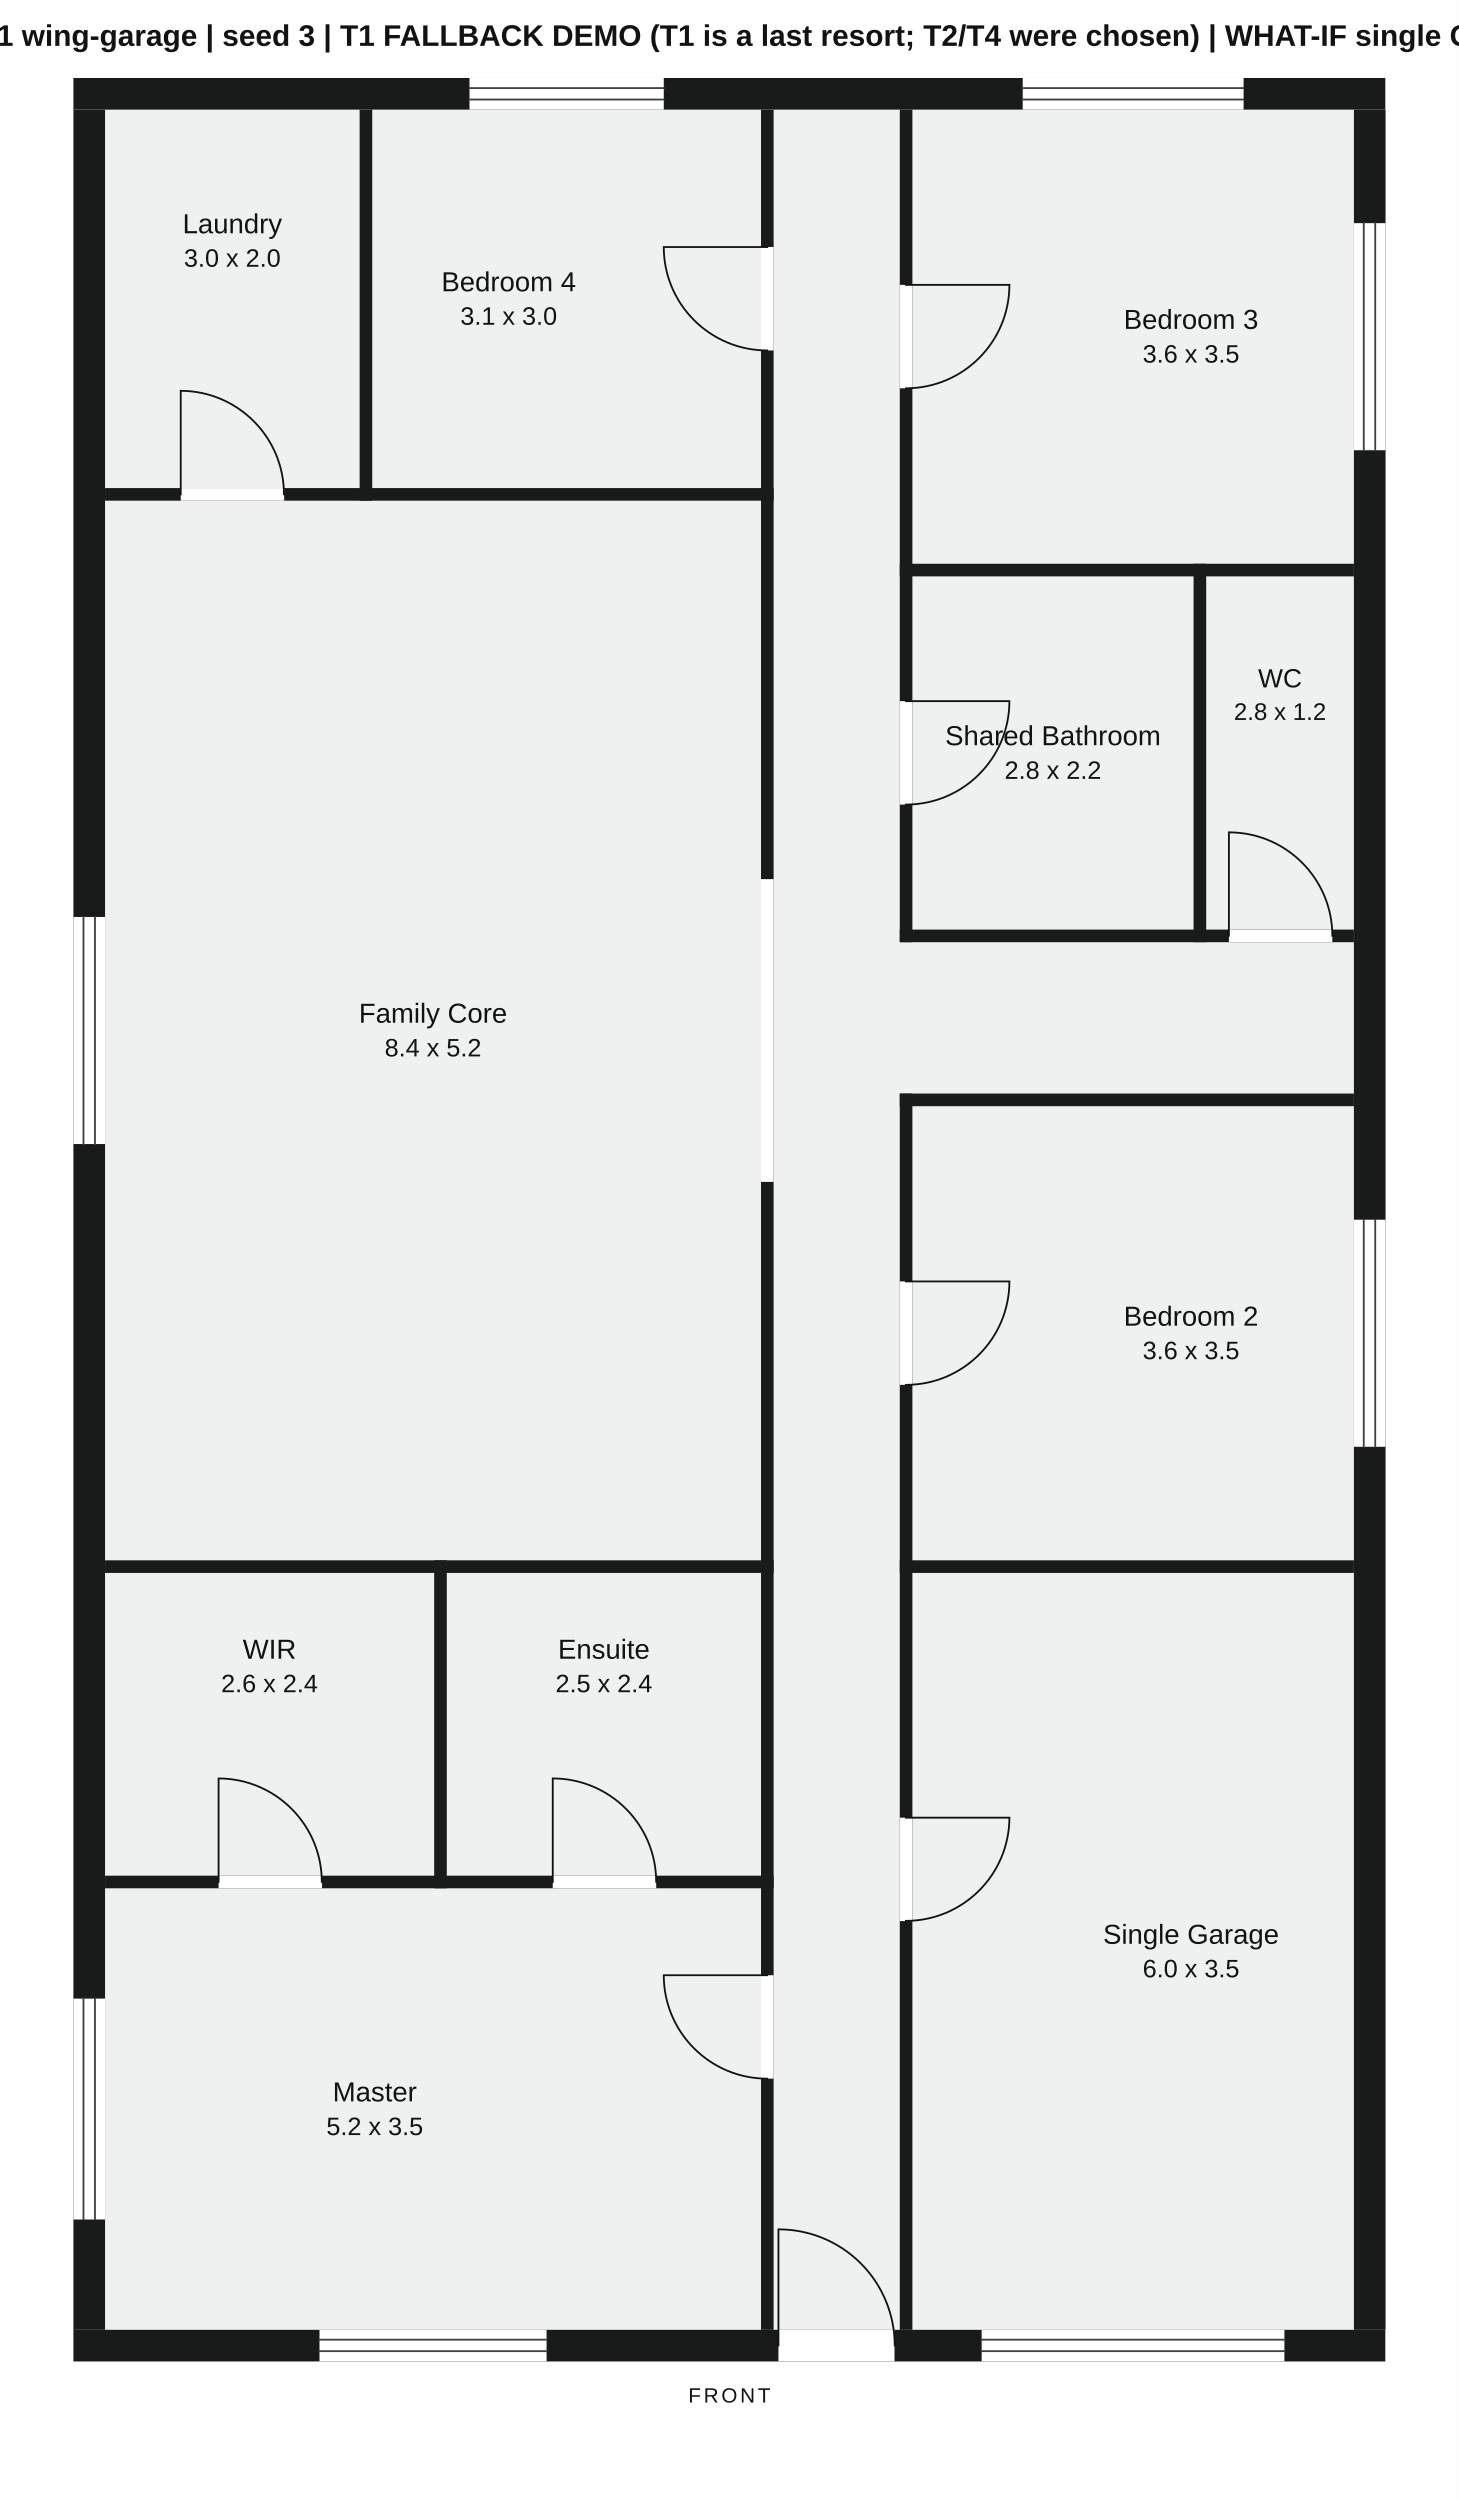
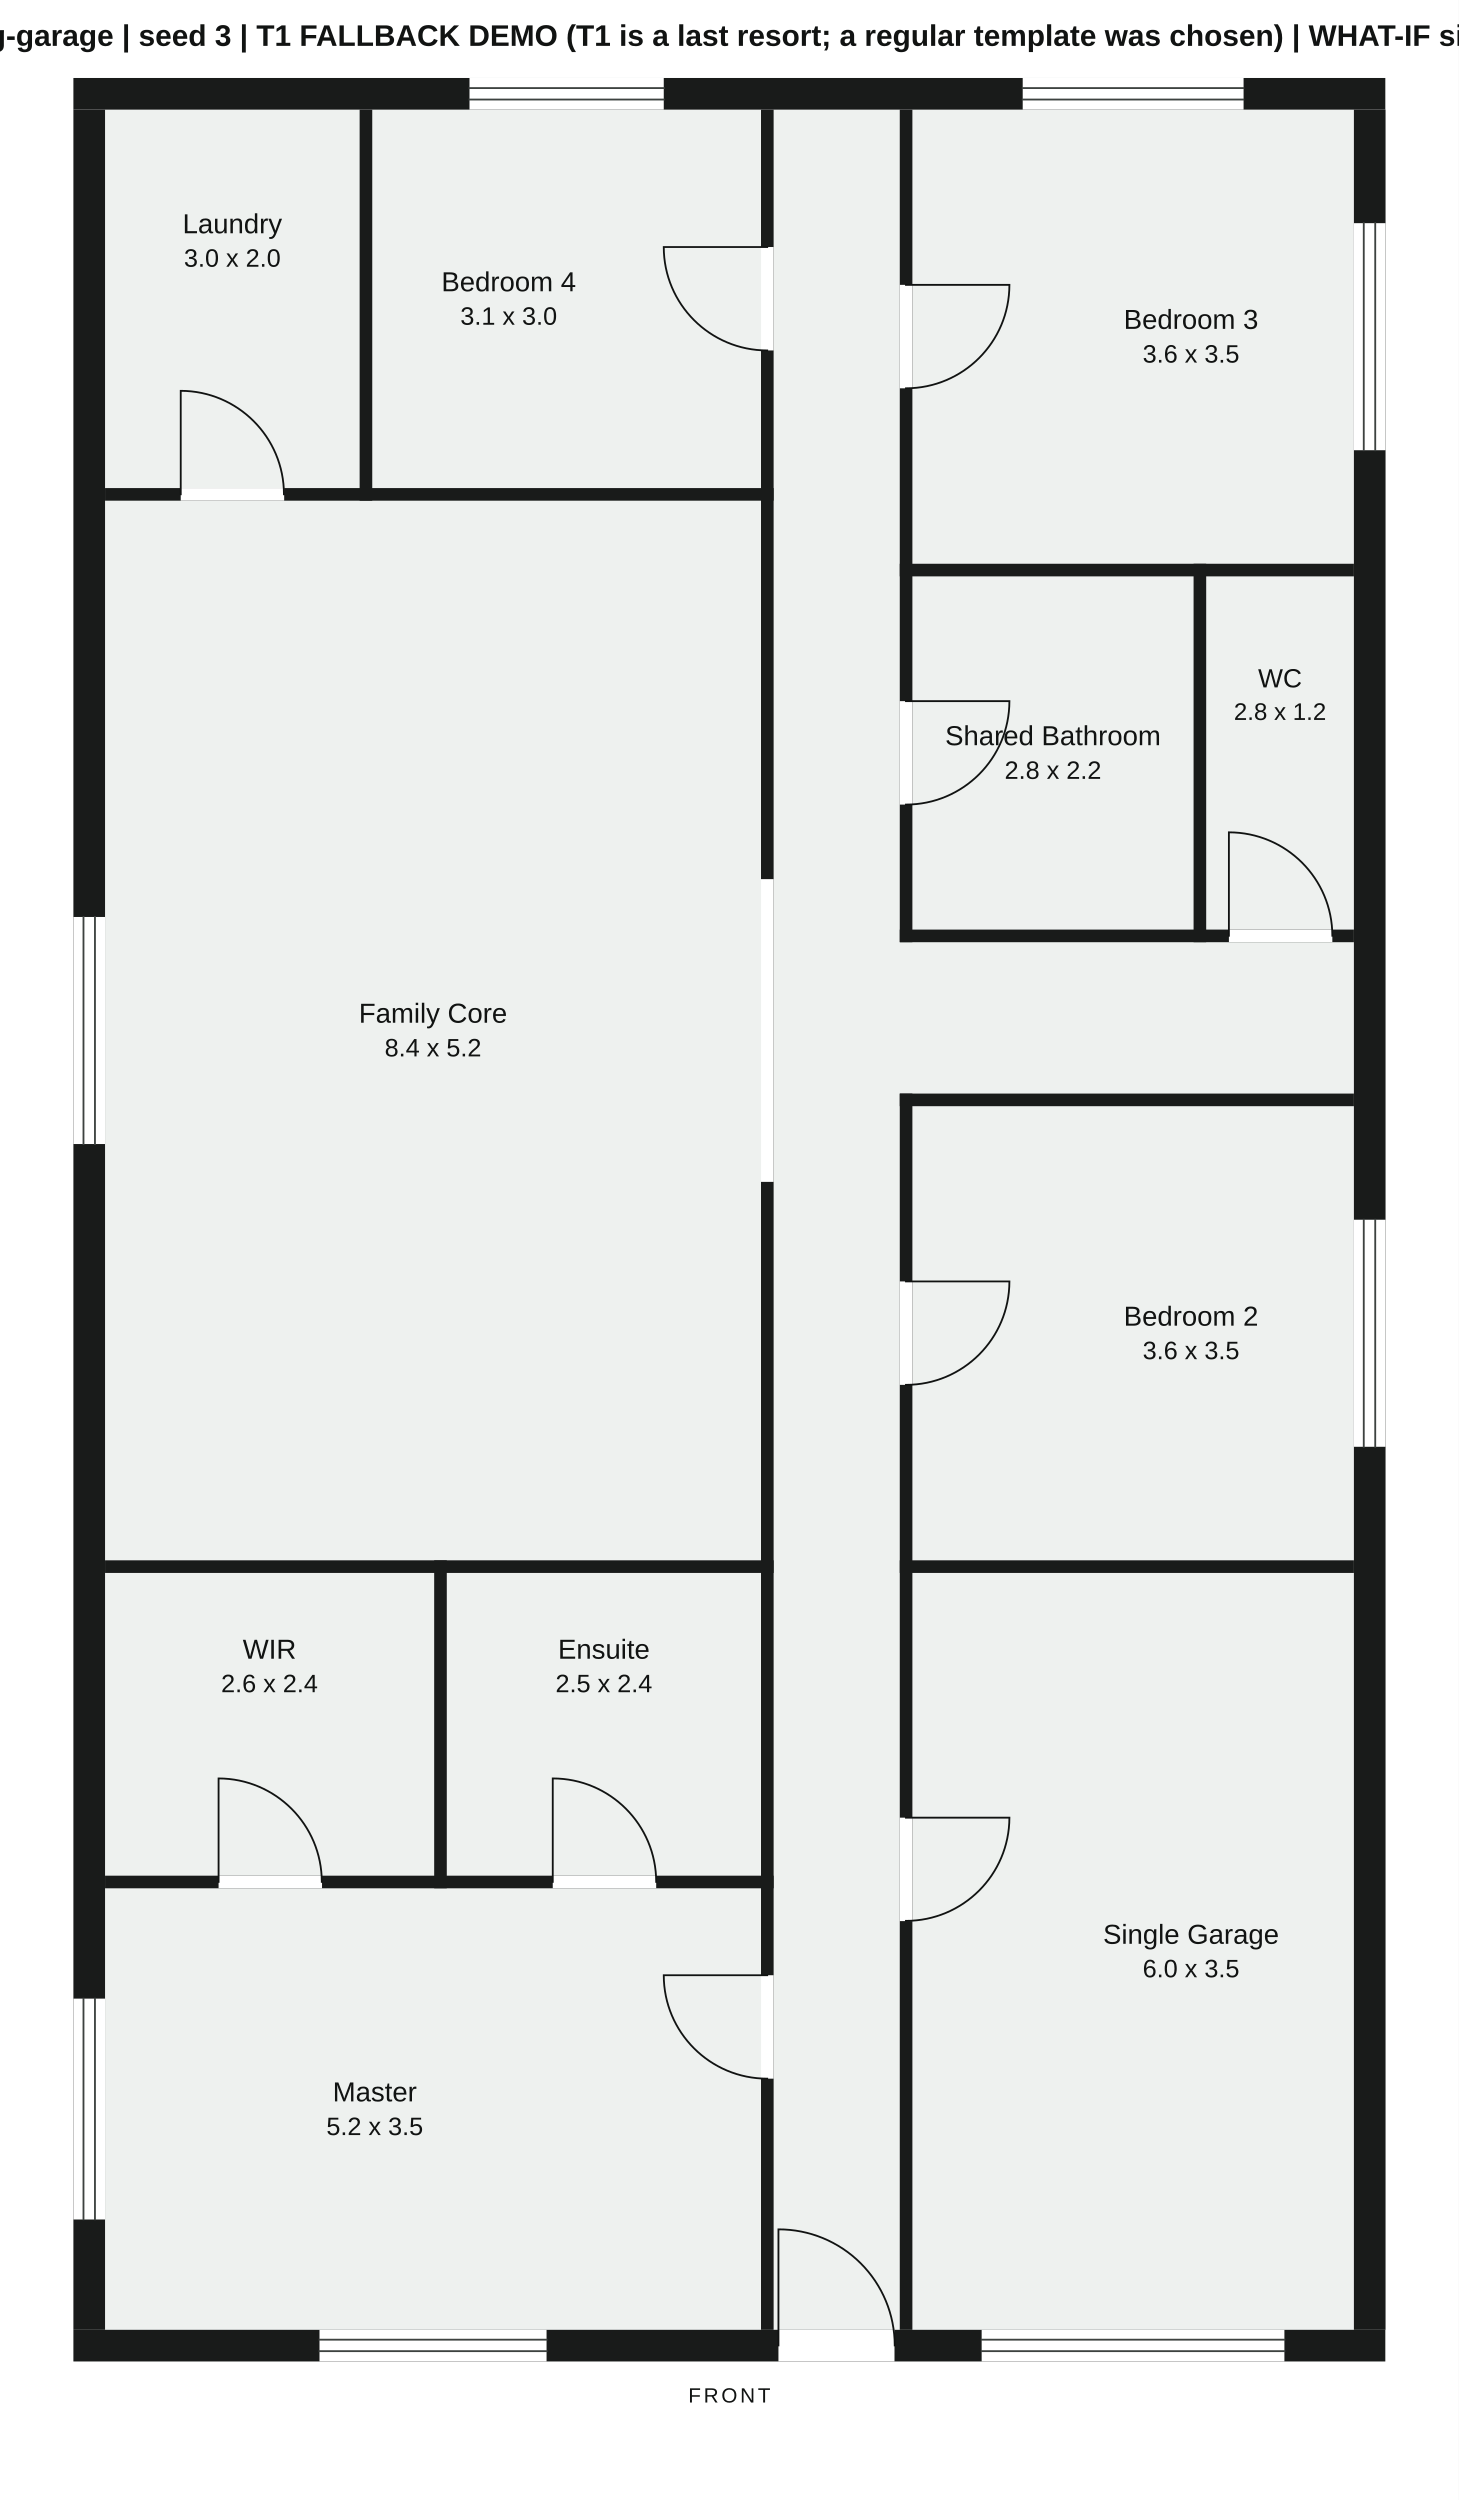
- <svg xmlns="http://www.w3.org/2000/svg" width="636" height="1090" viewBox="0 0 636 1090" role="img" aria-label="FIXTURE-A (no Alfresco in the program, D63) | T1 wing-garage | seed 3 | T1 FALLBACK DEMO (T1 is a last resort; T2/T4 were chosen) | WHAT-IF single Garage, not the brief | provisional · candidate 3-0" font-family="Arial, Helvetica, sans-serif" shape-rendering="geometricPrecision">
+ <svg xmlns="http://www.w3.org/2000/svg" width="636" height="1090" viewBox="0 0 636 1090" role="img" aria-label="FIXTURE-A (no Alfresco in the program, D63) | T1 wing-garage | seed 3 | T1 FALLBACK DEMO (T1 is a last resort; a regular template was chosen) | WHAT-IF single Garage, not the brief | provisional · candidate 3-0" font-family="Arial, Helvetica, sans-serif" shape-rendering="geometricPrecision">
  <rect width="100%" height="100%" fill="#fff" />
  <rect x="45.8" y="47.8" width="544.5" height="968.0" fill="#eef1ef" stroke="none" />
  <rect x="45.8" y="823.3" width="286.0" height="192.5" fill="#eef1ef" stroke="none" />
  <rect x="45.8" y="685.8" width="143.6" height="132.0" fill="#eef1ef" stroke="none" />
  <rect x="194.8" y="685.8" width="136.9" height="132.0" fill="#eef1ef" stroke="none" />
  <rect x="397.8" y="685.8" width="192.5" height="330.0" fill="#eef1ef" stroke="none" />
  <rect x="397.8" y="482.3" width="192.5" height="198.0" fill="#eef1ef" stroke="none" />
  <rect x="397.8" y="251.3" width="122.7" height="154.0" fill="#eef1ef" stroke="none" />
  <rect x="525.9" y="251.3" width="64.3" height="154.0" fill="#eef1ef" stroke="none" />
  <rect x="397.8" y="47.8" width="192.5" height="198.0" fill="#eef1ef" stroke="none" />
  <rect x="45.8" y="218.3" width="286.0" height="462.0" fill="#eef1ef" stroke="none" />
  <rect x="45.8" y="47.8" width="111.1" height="165.0" fill="#eef1ef" stroke="none" />
  <rect x="162.3" y="47.8" width="169.4" height="165.0" fill="#eef1ef" stroke="none" />
  <rect x="337.3" y="944.3" width="55.0" height="71.5" fill="#eef1ef" stroke="none" />
  <rect x="337.3" y="47.8" width="55.0" height="896.5" fill="#eef1ef" stroke="none" />
  <rect x="397.8" y="410.8" width="192.5" height="66.0" fill="#eef1ef" stroke="none" />
  <rect x="367.5" y="410.8" width="55.0" height="66.0" fill="#eef1ef" stroke="none" />
  <rect x="32.0" y="34.0" width="572.0" height="13.8" fill="#191b1a" stroke="none" />
  <rect x="32.0" y="1015.8" width="572.0" height="13.8" fill="#191b1a" stroke="none" />
  <rect x="32.0" y="47.8" width="13.8" height="968.0" fill="#191b1a" stroke="none" />
  <rect x="590.3" y="47.8" width="13.8" height="968.0" fill="#191b1a" stroke="none" />
  <rect x="331.8" y="47.8" width="5.5" height="968.0" fill="#191b1a" stroke="none" />
  <rect x="189.3" y="680.3" width="5.5" height="143.0" fill="#191b1a" stroke="none" />
  <rect x="392.3" y="47.8" width="5.5" height="363.0" fill="#191b1a" stroke="none" />
  <rect x="392.3" y="476.8" width="5.5" height="539.0" fill="#191b1a" stroke="none" />
  <rect x="520.4" y="245.8" width="5.5" height="165.0" fill="#191b1a" stroke="none" />
  <rect x="156.8" y="47.8" width="5.5" height="170.5" fill="#191b1a" stroke="none" />
  <rect x="45.8" y="817.8" width="291.5" height="5.5" fill="#191b1a" stroke="none" />
  <rect x="45.8" y="680.3" width="291.5" height="5.5" fill="#191b1a" stroke="none" />
  <rect x="392.3" y="680.3" width="198.0" height="5.5" fill="#191b1a" stroke="none" />
  <rect x="392.3" y="476.8" width="198.0" height="5.5" fill="#191b1a" stroke="none" />
  <rect x="392.3" y="245.8" width="198.0" height="5.5" fill="#191b1a" stroke="none" />
  <rect x="392.3" y="405.3" width="198.0" height="5.5" fill="#191b1a" stroke="none" />
  <rect x="45.8" y="212.8" width="291.5" height="5.5" fill="#191b1a" stroke="none" />
  <g class="presentational-window" data-room-id="master">
    <rect x="139.3" y="1015.8" width="99.0" height="13.8" fill="#fff" stroke="none" />
    <line x1="139.3" y1="1020.1" x2="238.3" y2="1020.1" stroke="#3d4240" stroke-width="0.8" stroke-linecap="square" />
    <line x1="139.3" y1="1025.1" x2="238.3" y2="1025.1" stroke="#3d4240" stroke-width="0.8" stroke-linecap="square" />
  </g>
  <g class="presentational-window" data-room-id="master">
    <rect x="32.0" y="871.4" width="13.8" height="96.3" fill="#fff" stroke="none" />
    <line x1="36.4" y1="871.4" x2="36.4" y2="967.6" stroke="#3d4240" stroke-width="0.8" stroke-linecap="square" />
    <line x1="41.4" y1="871.4" x2="41.4" y2="967.6" stroke="#3d4240" stroke-width="0.8" stroke-linecap="square" />
  </g>
  <g class="presentational-window" data-room-id="bed2">
    <rect x="590.3" y="531.8" width="13.8" height="99.0" fill="#fff" stroke="none" />
    <line x1="594.6" y1="531.8" x2="594.6" y2="630.8" stroke="#3d4240" stroke-width="0.8" stroke-linecap="square" />
    <line x1="599.6" y1="531.8" x2="599.6" y2="630.8" stroke="#3d4240" stroke-width="0.8" stroke-linecap="square" />
  </g>
  <g class="presentational-window" data-room-id="bed3">
    <rect x="445.9" y="34.0" width="96.3" height="13.8" fill="#fff" stroke="none" />
    <line x1="445.9" y1="38.4" x2="542.1" y2="38.4" stroke="#3d4240" stroke-width="0.8" stroke-linecap="square" />
    <line x1="445.9" y1="43.4" x2="542.1" y2="43.4" stroke="#3d4240" stroke-width="0.8" stroke-linecap="square" />
  </g>
  <g class="presentational-window" data-room-id="bed3">
    <rect x="590.3" y="97.3" width="13.8" height="99.0" fill="#fff" stroke="none" />
    <line x1="594.6" y1="97.3" x2="594.6" y2="196.3" stroke="#3d4240" stroke-width="0.8" stroke-linecap="square" />
    <line x1="599.6" y1="97.3" x2="599.6" y2="196.3" stroke="#3d4240" stroke-width="0.8" stroke-linecap="square" />
  </g>
  <g class="presentational-window" data-room-id="core">
    <rect x="32.0" y="399.8" width="13.8" height="99.0" fill="#fff" stroke="none" />
    <line x1="36.4" y1="399.8" x2="36.4" y2="498.8" stroke="#3d4240" stroke-width="0.8" stroke-linecap="square" />
    <line x1="41.4" y1="399.8" x2="41.4" y2="498.8" stroke="#3d4240" stroke-width="0.8" stroke-linecap="square" />
  </g>
  <g class="presentational-window" data-room-id="bed4">
    <rect x="204.7" y="34.0" width="84.7" height="13.8" fill="#fff" stroke="none" />
    <line x1="204.7" y1="38.4" x2="289.4" y2="38.4" stroke="#3d4240" stroke-width="0.8" stroke-linecap="square" />
    <line x1="204.7" y1="43.4" x2="289.4" y2="43.4" stroke="#3d4240" stroke-width="0.8" stroke-linecap="square" />
  </g>
  <g data-door-id="D-master" data-door-style="swing">
    <rect x="331.8" y="861.2" width="5.5" height="45.1" fill="#fff" stroke="none" />
    <path d="M334.5 861.2 L289.4 861.2 M334.5 906.3 A45.1 45.1 0 0 1 289.4 861.2" fill="none" stroke="#111312" stroke-width="0.8" stroke-linecap="square" />
  </g>
  <g data-door-id="D-wir" data-door-style="swing">
    <rect x="95.3" y="817.8" width="45.1" height="5.5" fill="#fff" stroke="none" />
    <path d="M95.3 820.5 L95.3 775.4 M140.3 820.5 A45.1 45.1 0 0 0 95.3 775.4" fill="none" stroke="#111312" stroke-width="0.8" stroke-linecap="square" />
  </g>
  <g data-door-id="D-ensuite" data-door-style="swing">
    <rect x="241.0" y="817.8" width="45.1" height="5.5" fill="#fff" stroke="none" />
    <path d="M241.0 820.5 L241.0 775.4 M286.1 820.5 A45.1 45.1 0 0 0 241.0 775.4" fill="none" stroke="#111312" stroke-width="0.8" stroke-linecap="square" />
  </g>
  <g data-door-id="D-garage" data-door-style="swing">
    <rect x="392.3" y="792.5" width="5.5" height="45.1" fill="#fff" stroke="none" />
    <path d="M395.0 792.5 L440.1 792.5 M395.0 837.5 A45.1 45.1 0 0 0 440.1 792.5" fill="none" stroke="#111312" stroke-width="0.8" stroke-linecap="square" />
  </g>
  <g data-door-id="D-bed2" data-door-style="swing">
    <rect x="392.3" y="558.7" width="5.5" height="45.1" fill="#fff" stroke="none" />
    <path d="M395.0 558.7 L440.1 558.7 M395.0 603.8 A45.1 45.1 0 0 0 440.1 558.7" fill="none" stroke="#111312" stroke-width="0.8" stroke-linecap="square" />
  </g>
  <g data-door-id="D-bath" data-door-style="swing">
    <rect x="392.3" y="305.7" width="5.5" height="45.1" fill="#fff" stroke="none" />
    <path d="M395.0 305.7 L440.1 305.7 M395.0 350.8 A45.1 45.1 0 0 0 440.1 305.7" fill="none" stroke="#111312" stroke-width="0.8" stroke-linecap="square" />
  </g>
  <g data-door-id="D-wc" data-door-style="swing">
    <rect x="535.8" y="405.3" width="45.1" height="5.5" fill="#fff" stroke="none" />
    <path d="M535.8 408.0 L535.8 362.9 M580.9 408.0 A45.1 45.1 0 0 0 535.8 362.9" fill="none" stroke="#111312" stroke-width="0.8" stroke-linecap="square" />
  </g>
  <g data-door-id="D-bed3" data-door-style="swing">
    <rect x="392.3" y="124.2" width="5.5" height="45.1" fill="#fff" stroke="none" />
    <path d="M395.0 124.2 L440.1 124.2 M395.0 169.3 A45.1 45.1 0 0 0 440.1 124.2" fill="none" stroke="#111312" stroke-width="0.8" stroke-linecap="square" />
  </g>
  <g data-door-id="D-laundry" data-door-style="swing">
    <rect x="78.8" y="212.8" width="45.1" height="5.5" fill="#fff" stroke="none" />
    <path d="M78.8 215.5 L78.8 170.4 M123.8 215.5 A45.1 45.1 0 0 0 78.8 170.4" fill="none" stroke="#111312" stroke-width="0.8" stroke-linecap="square" />
  </g>
  <g data-door-id="D-bed4" data-door-style="swing">
    <rect x="331.8" y="107.7" width="5.5" height="45.1" fill="#fff" stroke="none" />
    <path d="M334.5 107.7 L289.4 107.7 M334.5 152.8 A45.1 45.1 0 0 1 289.4 107.7" fill="none" stroke="#111312" stroke-width="0.8" stroke-linecap="square" />
  </g>
  <g data-door-id="C-H-stem-core" data-door-style="cased">
    <rect x="331.8" y="383.3" width="5.5" height="132.0" fill="#fff" stroke="none" />
  </g>
  <g data-door-id="D-front" data-door-style="swing">
    <rect x="339.4" y="1015.8" width="50.6" height="13.8" fill="#fff" stroke="none" />
    <path d="M339.4 1022.6 L339.4 972.0 M390.1 1022.6 A50.6 50.6 0 0 0 339.4 972.0" fill="none" stroke="#111312" stroke-width="0.8" stroke-linecap="square" />
  </g>
  <g data-door-id="D-vehicle" data-door-style="vehicle">
    <rect x="428.0" y="1015.8" width="132.0" height="13.8" fill="#fff" stroke="none" />
    <line x1="428.0" y1="1020.1" x2="560.0" y2="1020.1" stroke="#3d4240" stroke-width="0.8" stroke-linecap="square" />
    <line x1="428.0" y1="1025.1" x2="560.0" y2="1025.1" stroke="#3d4240" stroke-width="0.8" stroke-linecap="square" />
  </g>
  <g class="room-label" data-room-id="master">
    <text x="163.4" y="916.2" font-size="12.0" font-weight="500" text-anchor="middle" fill="#111312">Master</text>
    <text x="163.4" y="930.9" font-size="11.0" text-anchor="middle" fill="#111312">5.2 x 3.5</text>
  </g>
  <g class="room-label" data-room-id="wir">
    <text x="117.5" y="723.2" font-size="12.0" font-weight="500" text-anchor="middle" fill="#111312">WIR</text>
    <text x="117.5" y="737.8" font-size="11.0" text-anchor="middle" fill="#111312">2.6 x 2.4</text>
  </g>
  <g class="room-label" data-room-id="ensuite">
    <text x="263.3" y="723.2" font-size="12.0" font-weight="500" text-anchor="middle" fill="#111312">Ensuite</text>
    <text x="263.3" y="737.8" font-size="11.0" text-anchor="middle" fill="#111312">2.5 x 2.4</text>
  </g>
  <g class="room-label" data-room-id="garage">
    <text x="519.3" y="847.5" font-size="12.0" font-weight="500" text-anchor="middle" fill="#111312">Single Garage</text>
    <text x="519.3" y="862.1" font-size="11.0" text-anchor="middle" fill="#111312">6.0 x 3.5</text>
  </g>
  <g class="room-label" data-room-id="bed2">
    <text x="519.3" y="578.0" font-size="12.0" font-weight="500" text-anchor="middle" fill="#111312">Bedroom 2</text>
    <text x="519.3" y="592.6" font-size="11.0" text-anchor="middle" fill="#111312">3.6 x 3.5</text>
  </g>
  <g class="room-label" data-room-id="bath">
    <text x="459.1" y="324.9" font-size="12.0" font-weight="500" text-anchor="middle" fill="#111312">Shared Bathroom</text>
    <text x="459.1" y="339.6" font-size="11.0" text-anchor="middle" fill="#111312">2.8 x 2.2</text>
  </g>
  <g class="room-label" data-room-id="wc">
    <text x="558.1" y="299.7" font-size="11.5" font-weight="500" text-anchor="middle" fill="#111312">WC</text>
    <text x="558.1" y="313.9" font-size="10.5" text-anchor="middle" fill="#111312">2.8 x 1.2</text>
  </g>
  <g class="room-label" data-room-id="bed3">
    <text x="519.3" y="143.4" font-size="12.0" font-weight="500" text-anchor="middle" fill="#111312">Bedroom 3</text>
    <text x="519.3" y="158.1" font-size="11.0" text-anchor="middle" fill="#111312">3.6 x 3.5</text>
  </g>
  <g class="room-label" data-room-id="core">
    <text x="188.8" y="445.9" font-size="12.0" font-weight="500" text-anchor="middle" fill="#111312">Family Core</text>
    <text x="188.8" y="460.6" font-size="11.0" text-anchor="middle" fill="#111312">8.4 x 5.2</text>
  </g>
  <g class="room-label" data-room-id="laundry">
    <text x="101.3" y="101.7" font-size="12.0" font-weight="500" text-anchor="middle" fill="#111312">Laundry</text>
    <text x="101.3" y="116.3" font-size="11.0" text-anchor="middle" fill="#111312">3.0 x 2.0</text>
  </g>
  <g class="room-label" data-room-id="bed4">
    <text x="221.8" y="127.0" font-size="12.0" font-weight="500" text-anchor="middle" fill="#111312">Bedroom 4</text>
    <text x="221.8" y="141.6" font-size="11.0" text-anchor="middle" fill="#111312">3.1 x 3.0</text>
  </g>
-   <text x="318.0" y="20" font-size="13" font-weight="600" text-anchor="middle" fill="#111312">FIXTURE-A (no Alfresco in the program, D63) | T1 wing-garage | seed 3 | T1 FALLBACK DEMO (T1 is a last resort; T2/T4 were chosen) | WHAT-IF single Garage, not the brief | provisional · candidate 3-0</text>
+   <text x="318.0" y="20" font-size="13" font-weight="600" text-anchor="middle" fill="#111312">FIXTURE-A (no Alfresco in the program, D63) | T1 wing-garage | seed 3 | T1 FALLBACK DEMO (T1 is a last resort; a regular template was chosen) | WHAT-IF single Garage, not the brief | provisional · candidate 3-0</text>
  <text x="318.0" y="1047.5" font-size="9" letter-spacing="1.2" text-anchor="middle" fill="#111312">FRONT</text>
</svg>
